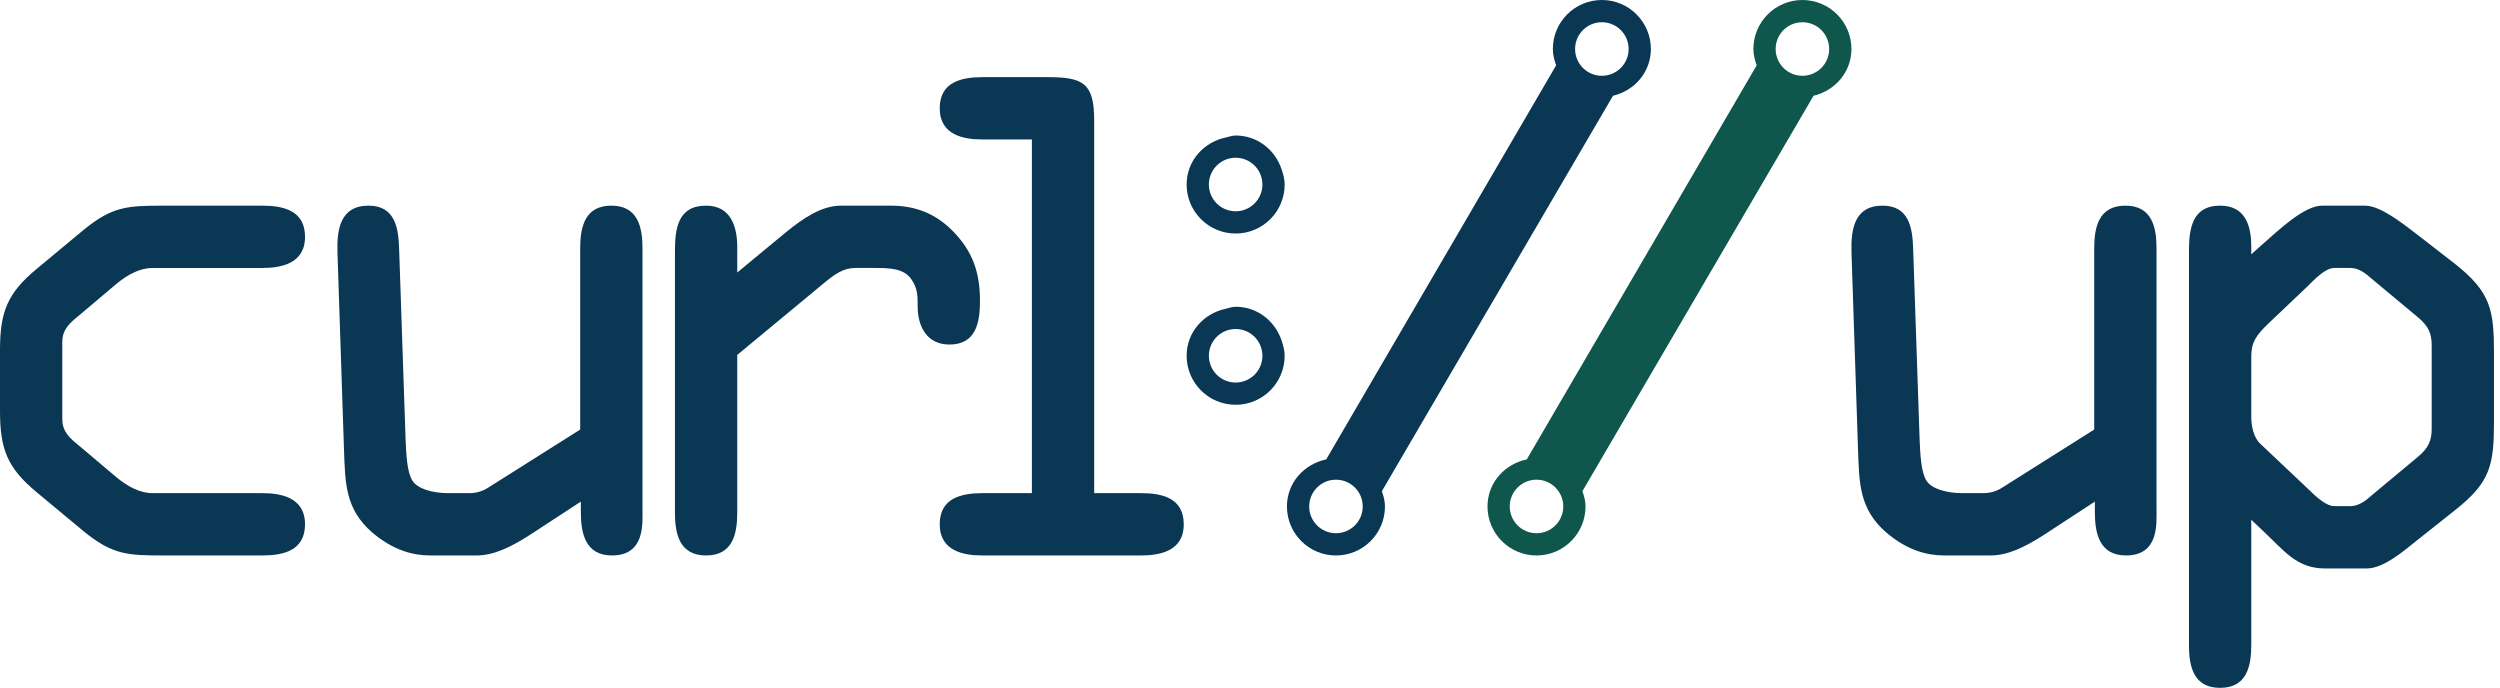
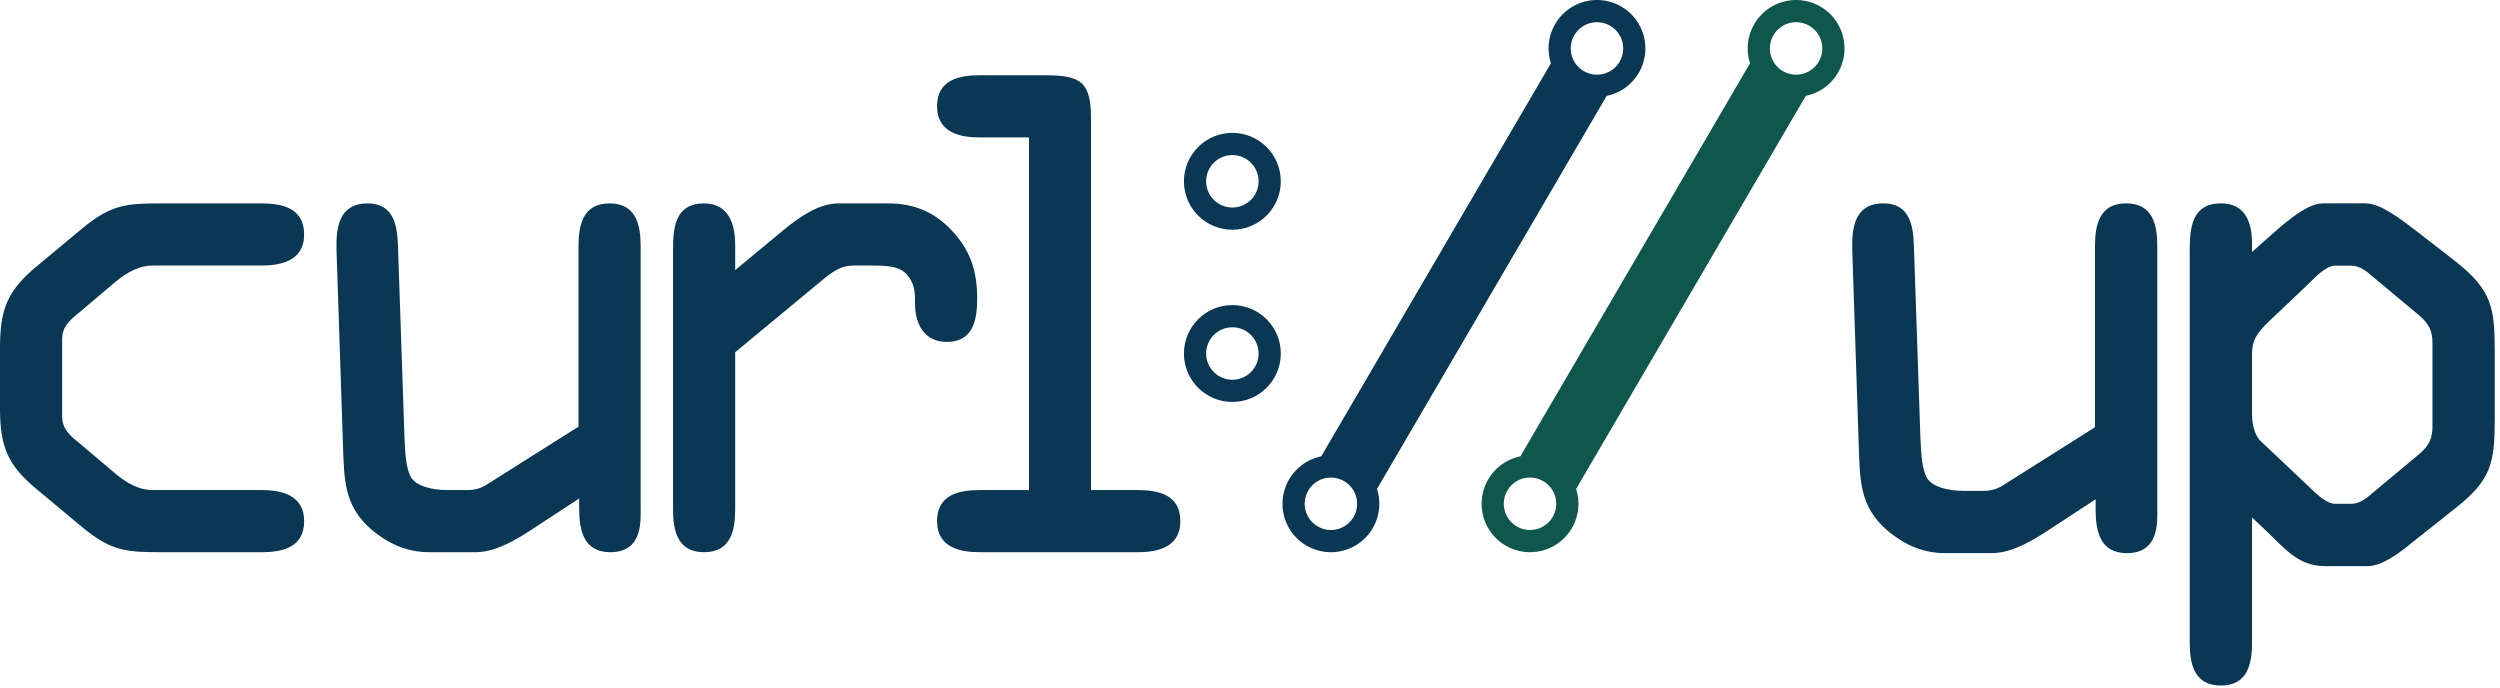
<svg xmlns="http://www.w3.org/2000/svg" id="svg2" version="1.1" xml:space="preserve" width="579.042" height="159.318" viewBox="0 0 579.042 159.318">
  <defs id="defs6">
    <clipPath clipPathUnits="userSpaceOnUse" id="clipPath16">
      <path d="M 0,500 500,500 500,0 0,0 0,500 Z" id="path18" />
    </clipPath>
  </defs>
-   <g id="g10" transform="matrix(1.25,0,0,-1.25,-107.7641,394.9327)">
-     <g id="g12">
-       <g id="g14" clip-path="url(#clipPath16)">
-         <g id="g20" transform="translate(420.1866,301.9042)">
-           <path d="M 0,0 C -2.74,0 -4.96,2.221 -4.96,4.96 -4.96,7.7 -2.74,9.921 0,9.921 2.74,9.921 4.96,7.7 4.96,4.96 4.96,2.221 2.74,0 0,0 m -49.27,-84.762 c -2.74,0 -4.961,2.221 -4.961,4.961 0,2.739 2.221,4.96 4.961,4.96 2.739,0 4.96,-2.221 4.96,-4.96 0,-2.74 -2.221,-4.961 -4.96,-4.961 M 0,14.042 c -5.016,0 -9.082,-4.066 -9.082,-9.082 0,-1.071 0.27,-2.066 0.61,-3.021 l -42.606,-73.024 c -4.118,-0.862 -7.274,-4.342 -7.274,-8.716 0,-5.016 4.066,-9.082 9.082,-9.082 5.015,0 9.081,4.066 9.081,9.082 0,1.005 -0.271,1.93 -0.572,2.834 L 2.061,-3.705 c 3.992,0.956 7.021,4.38 7.021,8.665 0,5.016 -4.067,9.082 -9.082,9.082" style="fill:#0f564d;fill-opacity:1;fill-rule:nonzero;stroke:none" id="path22" />
-         </g>
-         <g id="g24" transform="translate(383.0255,301.9042)">
-           <path d="M 0,0 C -2.74,0 -4.96,2.221 -4.96,4.96 -4.96,7.7 -2.74,9.921 0,9.921 2.74,9.921 4.96,7.7 4.96,4.96 4.96,2.221 2.74,0 0,0 m -49.27,-84.762 c -2.74,0 -4.961,2.221 -4.961,4.961 0,2.739 2.221,4.96 4.961,4.96 2.739,0 4.96,-2.221 4.96,-4.96 0,-2.74 -2.221,-4.961 -4.96,-4.961 M 0,14.042 c -5.016,0 -9.082,-4.066 -9.082,-9.082 0,-1.071 0.27,-2.066 0.61,-3.021 l -42.606,-73.024 c -4.118,-0.862 -7.274,-4.342 -7.274,-8.716 0,-5.016 4.066,-9.082 9.082,-9.082 5.015,0 9.081,4.066 9.081,9.082 0,1.005 -0.271,1.93 -0.572,2.834 L 2.061,-3.705 c 3.992,0.956 7.021,4.38 7.021,8.665 0,5.016 -4.067,9.082 -9.082,9.082" style="fill:#093754;fill-opacity:1;fill-rule:nonzero;stroke:none" id="path26" />
-         </g>
-         <g id="g28" transform="translate(315.1673,286.7181)">
-           <path d="M 0,0 C 2.74,0 4.96,-2.221 4.96,-4.96 4.96,-7.7 2.74,-9.921 0,-9.921 -2.74,-9.921 -4.96,-7.7 -4.96,-4.96 -4.96,-2.221 -2.74,0 0,0 m 0,-14.042 c 5.015,0 9.082,4.066 9.082,9.082 0,1.005 -0.271,1.93 -0.573,2.834 C 7.306,1.48 4.01,4.121 0,4.121 c -0.641,0 -1.204,-0.238 -1.807,-0.365 -4.119,-0.862 -7.275,-4.342 -7.275,-8.716 0,-5.016 4.067,-9.082 9.082,-9.082" style="fill:#093754;fill-opacity:1;fill-rule:nonzero;stroke:none" id="path30" />
-         </g>
-         <g id="g32" transform="translate(310.2069,250.0249)">
-           <path d="M 0,0 C 0,2.74 2.221,4.96 4.96,4.96 7.7,4.96 9.921,2.74 9.921,0 9.921,-2.74 7.7,-4.96 4.96,-4.96 2.221,-4.96 0,-2.74 0,0 m 14.042,0 c 0,1.006 -0.271,1.93 -0.573,2.834 C 12.266,6.44 8.971,9.082 4.96,9.082 4.319,9.082 3.757,8.843 3.153,8.716 -0.965,7.855 -4.121,4.374 -4.121,0 c 0,-5.015 4.066,-9.082 9.081,-9.082 5.016,0 9.082,4.067 9.082,9.082" style="fill:#093754;fill-opacity:1;fill-rule:nonzero;stroke:none" id="path34" />
-         </g>
-       </g>
-     </g>
-     <g aria-label="curl" transform="matrix(1,0,0,-1,71.1797,213.0234)" id="text36" style="line-height:0%;font-family:'OCR A Std';-inkscape-font-specification:OCRAStd;fill:#093754">
-       <path d="m 15.031,-26.816 c 0,7.095 1.323,10.582 6.854,15.152 l 8.538,7.095 C 35.835,-0.12 38.601,0 45.335,0 h 18.278 c 3.848,0 7.937,-0.842 7.937,-5.772 0,-5.051 -4.57,-5.772 -7.937,-5.772 H 43.291 c -2.285,0 -4.57,-1.203 -6.614,-2.886 l -6.975,-5.892 c -1.804,-1.443 -3.127,-2.646 -3.127,-4.93 v -14.31 c 0,-2.285 1.323,-3.487 3.127,-4.93 l 6.975,-5.892 c 2.044,-1.684 4.329,-2.886 6.614,-2.886 h 20.323 c 3.367,0 7.937,-0.722 7.937,-5.772 0,-4.93 -4.089,-5.772 -7.937,-5.772 H 45.335 c -6.734,0 -9.5,0.12 -14.911,4.57 l -8.538,7.095 C 16.354,-48.582 15.031,-45.094 15.031,-38 Z" style="font-size:120.252px;line-height:1.25" id="path925" />
-       <path d="m 134.081,-56.879 c 0,-3.968 -0.842,-7.937 -5.772,-7.937 -4.93,0 -5.772,3.968 -5.772,7.937 v 33.55 l -16.956,10.702 c -1.082,0.722 -2.285,1.082 -3.608,1.082 h -3.848 c -2.766,0 -5.772,-0.722 -6.734,-2.405 -0.962,-1.684 -1.082,-4.81 -1.203,-7.456 l -1.203,-35.474 c -0.12,-3.728 -0.722,-7.937 -5.652,-7.937 -5.291,0 -5.892,4.449 -5.772,8.658 l 1.203,36.316 c 0.241,6.253 0.12,11.183 5.291,15.633 C 87.904,-0.962 91.512,0 94.759,0 h 8.538 c 3.127,0 6.253,-1.443 9.981,-3.848 l 9.38,-6.133 v 1.924 C 122.657,-4.089 123.499,0 128.429,0 c 6.133,0 5.652,-5.892 5.652,-8.538 z" style="font-size:120.252px;line-height:1.25" id="path927" />
-       <path d="M 140.094,-7.937 C 140.094,-3.968 140.936,0 145.866,0 c 4.93,0 5.772,-3.968 5.772,-7.937 V -37.158 l 16.114,-13.348 c 2.044,-1.684 3.608,-2.766 5.772,-2.766 h 3.367 c 2.766,0 5.532,0 6.975,2.044 1.203,1.684 1.203,3.127 1.203,5.051 0,3.728 1.684,7.095 5.892,7.095 4.93,0 5.652,-4.089 5.652,-8.057 0,-5.291 -1.323,-9.259 -5.171,-13.107 -3.127,-3.127 -6.854,-4.57 -11.304,-4.57 h -9.259 c -3.608,0 -6.975,2.285 -10.221,4.93 l -9.019,7.456 v -4.69 c 0,-3.848 -1.203,-7.696 -5.772,-7.696 -5.291,0 -5.772,4.329 -5.772,8.538 z" style="font-size:120.252px;line-height:1.25" id="path929" />
-       <path d="m 217.777,-80.569 c 0,-6.854 -1.924,-8.057 -8.538,-8.057 h -12.145 c -3.848,0 -7.937,0.842 -7.937,5.772 0,5.051 4.57,5.772 7.937,5.772 h 9.139 v 65.537 h -9.139 c -3.848,0 -7.937,0.842 -7.937,5.772 C 189.157,-0.722 193.727,0 197.094,0 h 29.341 c 3.367,0 7.937,-0.722 7.937,-5.772 0,-4.93 -4.089,-5.772 -7.937,-5.772 h -8.658 z" style="font-size:120.252px;line-height:1.25" id="path931" />
-     </g>
-     <g aria-label="up" transform="scale(1,-1)" id="text36-6" style="line-height:0%;font-family:'OCR A Std';-inkscape-font-specification:OCRAStd;fill:#093754">
-       <path d="m 485.8,-269.903 c 0,-3.968 -0.842,-7.937 -5.772,-7.937 -4.93,0 -5.772,3.968 -5.772,7.937 v 33.55 l -16.956,10.702 c -1.082,0.722 -2.285,1.082 -3.608,1.082 h -3.848 c -2.766,0 -5.772,-0.722 -6.734,-2.405 -0.962,-1.684 -1.082,-4.81 -1.203,-7.456 l -1.203,-35.474 c -0.12,-3.728 -0.722,-7.937 -5.652,-7.937 -5.291,0 -5.892,4.449 -5.772,8.658 l 1.203,36.316 c 0.24,6.253 0.12,11.183 5.291,15.633 3.848,3.247 7.456,4.209 10.702,4.209 h 8.538 c 3.127,0 6.253,-1.443 9.981,-3.848 l 9.38,-6.133 v 1.924 c 0,3.968 0.842,8.057 5.772,8.057 6.133,0 5.652,-5.892 5.652,-8.538 z" style="font-size:120.252px;line-height:1.25" id="path952" />
-       <path d="m 548.331,-250.422 c 0,-8.177 -0.601,-11.424 -7.335,-16.715 l -6.975,-5.411 c -3.127,-2.405 -6.854,-5.291 -9.62,-5.291 h -7.937 c -3.247,0 -7.816,4.329 -10.823,6.975 l -2.285,2.044 v -1.443 c 0,-3.848 -1.082,-7.576 -5.772,-7.576 -5.291,0 -5.772,4.449 -5.772,8.538 v 72.873 c 0,3.968 0.842,7.937 5.772,7.937 4.93,0 5.772,-3.968 5.772,-7.937 v -23.209 l 2.285,2.165 c 3.728,3.487 6.133,6.854 11.304,6.854 h 7.816 c 3.127,0 6.854,-3.247 9.259,-5.171 l 6.975,-5.532 c 6.734,-5.291 7.335,-8.418 7.335,-16.715 z m -11.544,13.949 c 0,2.165 -0.601,3.487 -2.405,5.051 l -8.658,7.215 c -1.082,0.962 -2.405,2.044 -3.968,2.044 h -3.006 c -1.443,0 -3.247,-1.563 -4.93,-3.247 l -8.778,-8.297 c -1.203,-1.082 -1.684,-3.247 -1.684,-4.93 v -11.304 c 0,-2.525 0.842,-3.848 3.247,-6.133 l 7.215,-6.854 c 1.203,-1.203 3.247,-3.367 4.93,-3.367 h 3.006 c 1.563,0 2.886,1.082 3.968,2.044 l 8.658,7.215 c 1.804,1.563 2.405,2.886 2.405,5.051 z" style="font-size:120.252px;line-height:1.25" id="path954" />
-     </g>
+   <g aria-label="up" transform="matrix(1.25,0,0,1.25,-107.5857,394.399)" id="text36-6" style="line-height:0%;font-family:'OCR A Std';-inkscape-font-specification:OCRAStd;display:inline;fill:#093754;fill-opacity:1">
+     <path d="m 485.8,-269.903 c 0,-3.968 -0.842,-7.937 -5.772,-7.937 -4.93,0 -5.772,3.968 -5.772,7.937 v 33.55 l -16.956,10.702 c -1.082,0.722 -2.285,1.082 -3.608,1.082 h -3.848 c -2.766,0 -5.772,-0.722 -6.734,-2.405 -0.962,-1.684 -1.082,-4.81 -1.203,-7.456 l -1.203,-35.474 c -0.12,-3.728 -0.722,-7.937 -5.652,-7.937 -5.291,0 -5.892,4.449 -5.772,8.658 l 1.203,36.316 c 0.24,6.253 0.12,11.183 5.291,15.633 3.848,3.247 7.456,4.209 10.702,4.209 h 8.538 c 3.127,0 6.253,-1.443 9.981,-3.848 l 9.38,-6.133 v 1.924 c 0,3.968 0.842,8.057 5.772,8.057 6.133,0 5.652,-5.892 5.652,-8.538 z" style="font-size:120.252px;line-height:1.25;fill:#093754;fill-opacity:1" id="path952" />
+     <path d="m 548.331,-250.422 c 0,-8.177 -0.601,-11.424 -7.335,-16.715 l -6.975,-5.411 c -3.127,-2.405 -6.854,-5.291 -9.62,-5.291 h -7.937 c -3.247,0 -7.816,4.329 -10.823,6.975 l -2.285,2.044 v -1.443 c 0,-3.848 -1.082,-7.576 -5.772,-7.576 -5.291,0 -5.772,4.449 -5.772,8.538 v 72.873 c 0,3.968 0.842,7.937 5.772,7.937 4.93,0 5.772,-3.968 5.772,-7.937 v -23.209 l 2.285,2.165 c 3.728,3.487 6.133,6.854 11.304,6.854 h 7.816 c 3.127,0 6.854,-3.247 9.259,-5.171 l 6.975,-5.532 c 6.734,-5.291 7.335,-8.418 7.335,-16.715 z m -11.544,13.949 c 0,2.165 -0.601,3.487 -2.405,5.051 l -8.658,7.215 c -1.082,0.962 -2.405,2.044 -3.968,2.044 h -3.006 c -1.443,0 -3.247,-1.563 -4.93,-3.247 l -8.778,-8.297 c -1.203,-1.082 -1.684,-3.247 -1.684,-4.93 v -11.304 c 0,-2.525 0.842,-3.848 3.247,-6.133 l 7.215,-6.854 c 1.203,-1.203 3.247,-3.367 4.93,-3.367 h 3.006 c 1.563,0 2.886,1.082 3.968,2.044 l 8.658,7.215 c 1.804,1.563 2.405,2.886 2.405,5.051 z" style="font-size:120.252px;line-height:1.25;fill:#093754;fill-opacity:1" id="path954" />
+   </g>
+   <g id="g2" transform="matrix(1.558053,0,0,-1.558053,-322.5344,471.0713)">
+     <path fill="#0f564d" d="m 474.246,302.343 a 7.2,7.2 0 0 1 -6.447,-3.566 7.184,7.184 0 0 1 -0.636,-5.844 l -34.138,-58.424 a 7.202,7.202 0 0 1 -2.195,-13.272 7.2,7.2 0 0 1 9.848,2.585 7.184,7.184 0 0 1 0.636,5.844 l 34.139,58.424 a 7.184,7.184 0 0 1 4.779,3.422 7.2,7.2 0 0 1 -2.584,9.849 7.168,7.168 0 0 1 -3.402,0.982 m -0.104,-3.298 a 3.902,3.902 0 0 0 3.242,-5.867 3.901,3.901 0 1 0 -3.243,5.867 m -39.557,-67.691 a 3.899,3.899 0 0 0 3.242,-5.866 3.899,3.899 0 1 0 -3.242,5.866" id="path1-3" style="stroke-width:0.8" />
+     <path fill="#093754" d="m 444.646,302.343 a 7.2,7.2 0 0 1 -6.447,-3.566 7.184,7.184 0 0 1 -0.636,-5.844 l -34.138,-58.424 a 7.202,7.202 0 0 1 -2.195,-13.272 7.2,7.2 0 0 1 9.848,2.585 7.184,7.184 0 0 1 0.636,5.844 l 34.139,58.424 a 7.184,7.184 0 0 1 4.779,3.422 7.2,7.2 0 0 1 -2.584,9.849 7.168,7.168 0 0 1 -3.402,0.982 m -0.104,-3.299 a 3.902,3.902 0 0 0 3.242,-5.867 3.901,3.901 0 1 0 -3.243,5.867 m -91.878,-7.887 c -3.087,0 -6.35,-0.675 -6.35,-4.612 0,-4.05 3.65,-4.626 6.35,-4.626 h 7.313 v -52.425 h -7.312 c -3.088,0 -6.35,-0.675 -6.35,-4.625 0,-4.038 3.65,-4.613 6.35,-4.613 h 23.463 c 2.7,0 6.35,0.575 6.35,4.613 0,3.95 -3.262,4.625 -6.35,4.625 h -6.926 v 55.213 c 0,5.487 -1.538,6.45 -6.825,6.45 z m 37.548,-8.562 a 7.2,7.2 0 1 1 0,-14.4 7.2,7.2 0 0 1 0,14.4 m 0,-3.3 a 3.9,3.9 0 1 0 0,-7.8 3.9,3.9 0 0 0 0,7.8 m -158.962,-7.187 c -5.387,0 -7.6,-0.1 -11.925,-3.65 l -6.826,-5.675 c -4.423,-3.662 -5.487,-6.45 -5.487,-12.125 v -8.95 c 0,-5.675 1.062,-8.463 5.488,-12.113 l 6.824,-5.688 c 4.326,-3.55 6.538,-3.65 11.926,-3.65 h 14.625 c 3.075,0 6.35,0.675 6.35,4.613 0,4.05 -3.65,4.625 -6.35,4.625 h -16.25 c -1.838,0 -3.662,0.962 -5.3,2.312 l -5.576,4.713 c -1.45,1.15 -2.499,2.112 -2.499,3.938 v 11.45 c 0,1.824 1.05,2.787 2.5,3.95 l 5.575,4.712 c 1.638,1.338 3.462,2.301 5.3,2.301 h 16.25 c 2.7,0 6.35,0.587 6.35,4.625 0,3.938 -3.275,4.613 -6.35,4.613 z m 30.4,0 c -4.225,0 -4.712,-3.562 -4.613,-6.926 l 0.962,-29.05 c 0.188,-5 0.1,-8.95 4.238,-12.512 3.075,-2.588 5.962,-3.363 8.562,-3.363 h 6.826 c 2.5,0 5,1.15 7.987,3.075 l 7.5,4.912 v -1.537 c 0,-3.176 0.675,-6.45 4.613,-6.45 4.912,0 4.525,4.712 4.525,6.825 v 38.675 c 0,3.175 -0.675,6.35 -4.613,6.35 -3.95,0 -4.625,-3.176 -4.625,-6.35 v -26.838 l -13.562,-8.562 q -1.294,-0.862 -2.888,-0.862 h -3.074 c -2.213,0 -4.613,0.575 -5.388,1.925 -0.774,1.338 -0.862,3.85 -0.962,5.962 l -0.962,28.376 c -0.1,2.986 -0.575,6.35 -4.525,6.35 m 50.025,0 c -4.225,0 -4.612,-3.462 -4.612,-6.826 v -38.674 c 0,-3.176 0.674,-6.35 4.612,-6.35 3.95,0 4.625,3.175 4.625,6.35 v 23.374 l 12.888,10.675 c 1.638,1.35 2.888,2.213 4.612,2.213 h 2.7 c 2.213,0 4.426,0 5.576,-1.638 0.962,-1.338 0.962,-2.5 0.962,-4.038 0,-2.975 1.35,-5.675 4.712,-5.675 3.95,0 4.526,3.275 4.526,6.45 0,4.225 -1.062,7.4 -4.138,10.488 -2.5,2.499 -5.475,3.65 -9.038,3.65 h -7.412 c -2.888,0 -5.575,-1.826 -8.175,-3.938 l -7.213,-5.975 v 3.762 c 0,3.075 -0.962,6.15 -4.624,6.15 m 78.537,-15.113 a 7.2,7.2 0 1 1 0,-14.4 7.2,7.2 0 0 1 0,14.4 m 0,-3.3 a 3.9,3.9 0 1 0 0,-7.8 3.9,3.9 0 0 0 0,7.8 m 14.774,-22.341 a 3.899,3.899 0 0 0 3.242,-5.866 3.899,3.899 0 1 0 -3.242,5.866" id="path2-8" style="stroke-width:0.8" />
  </g>
</svg>
